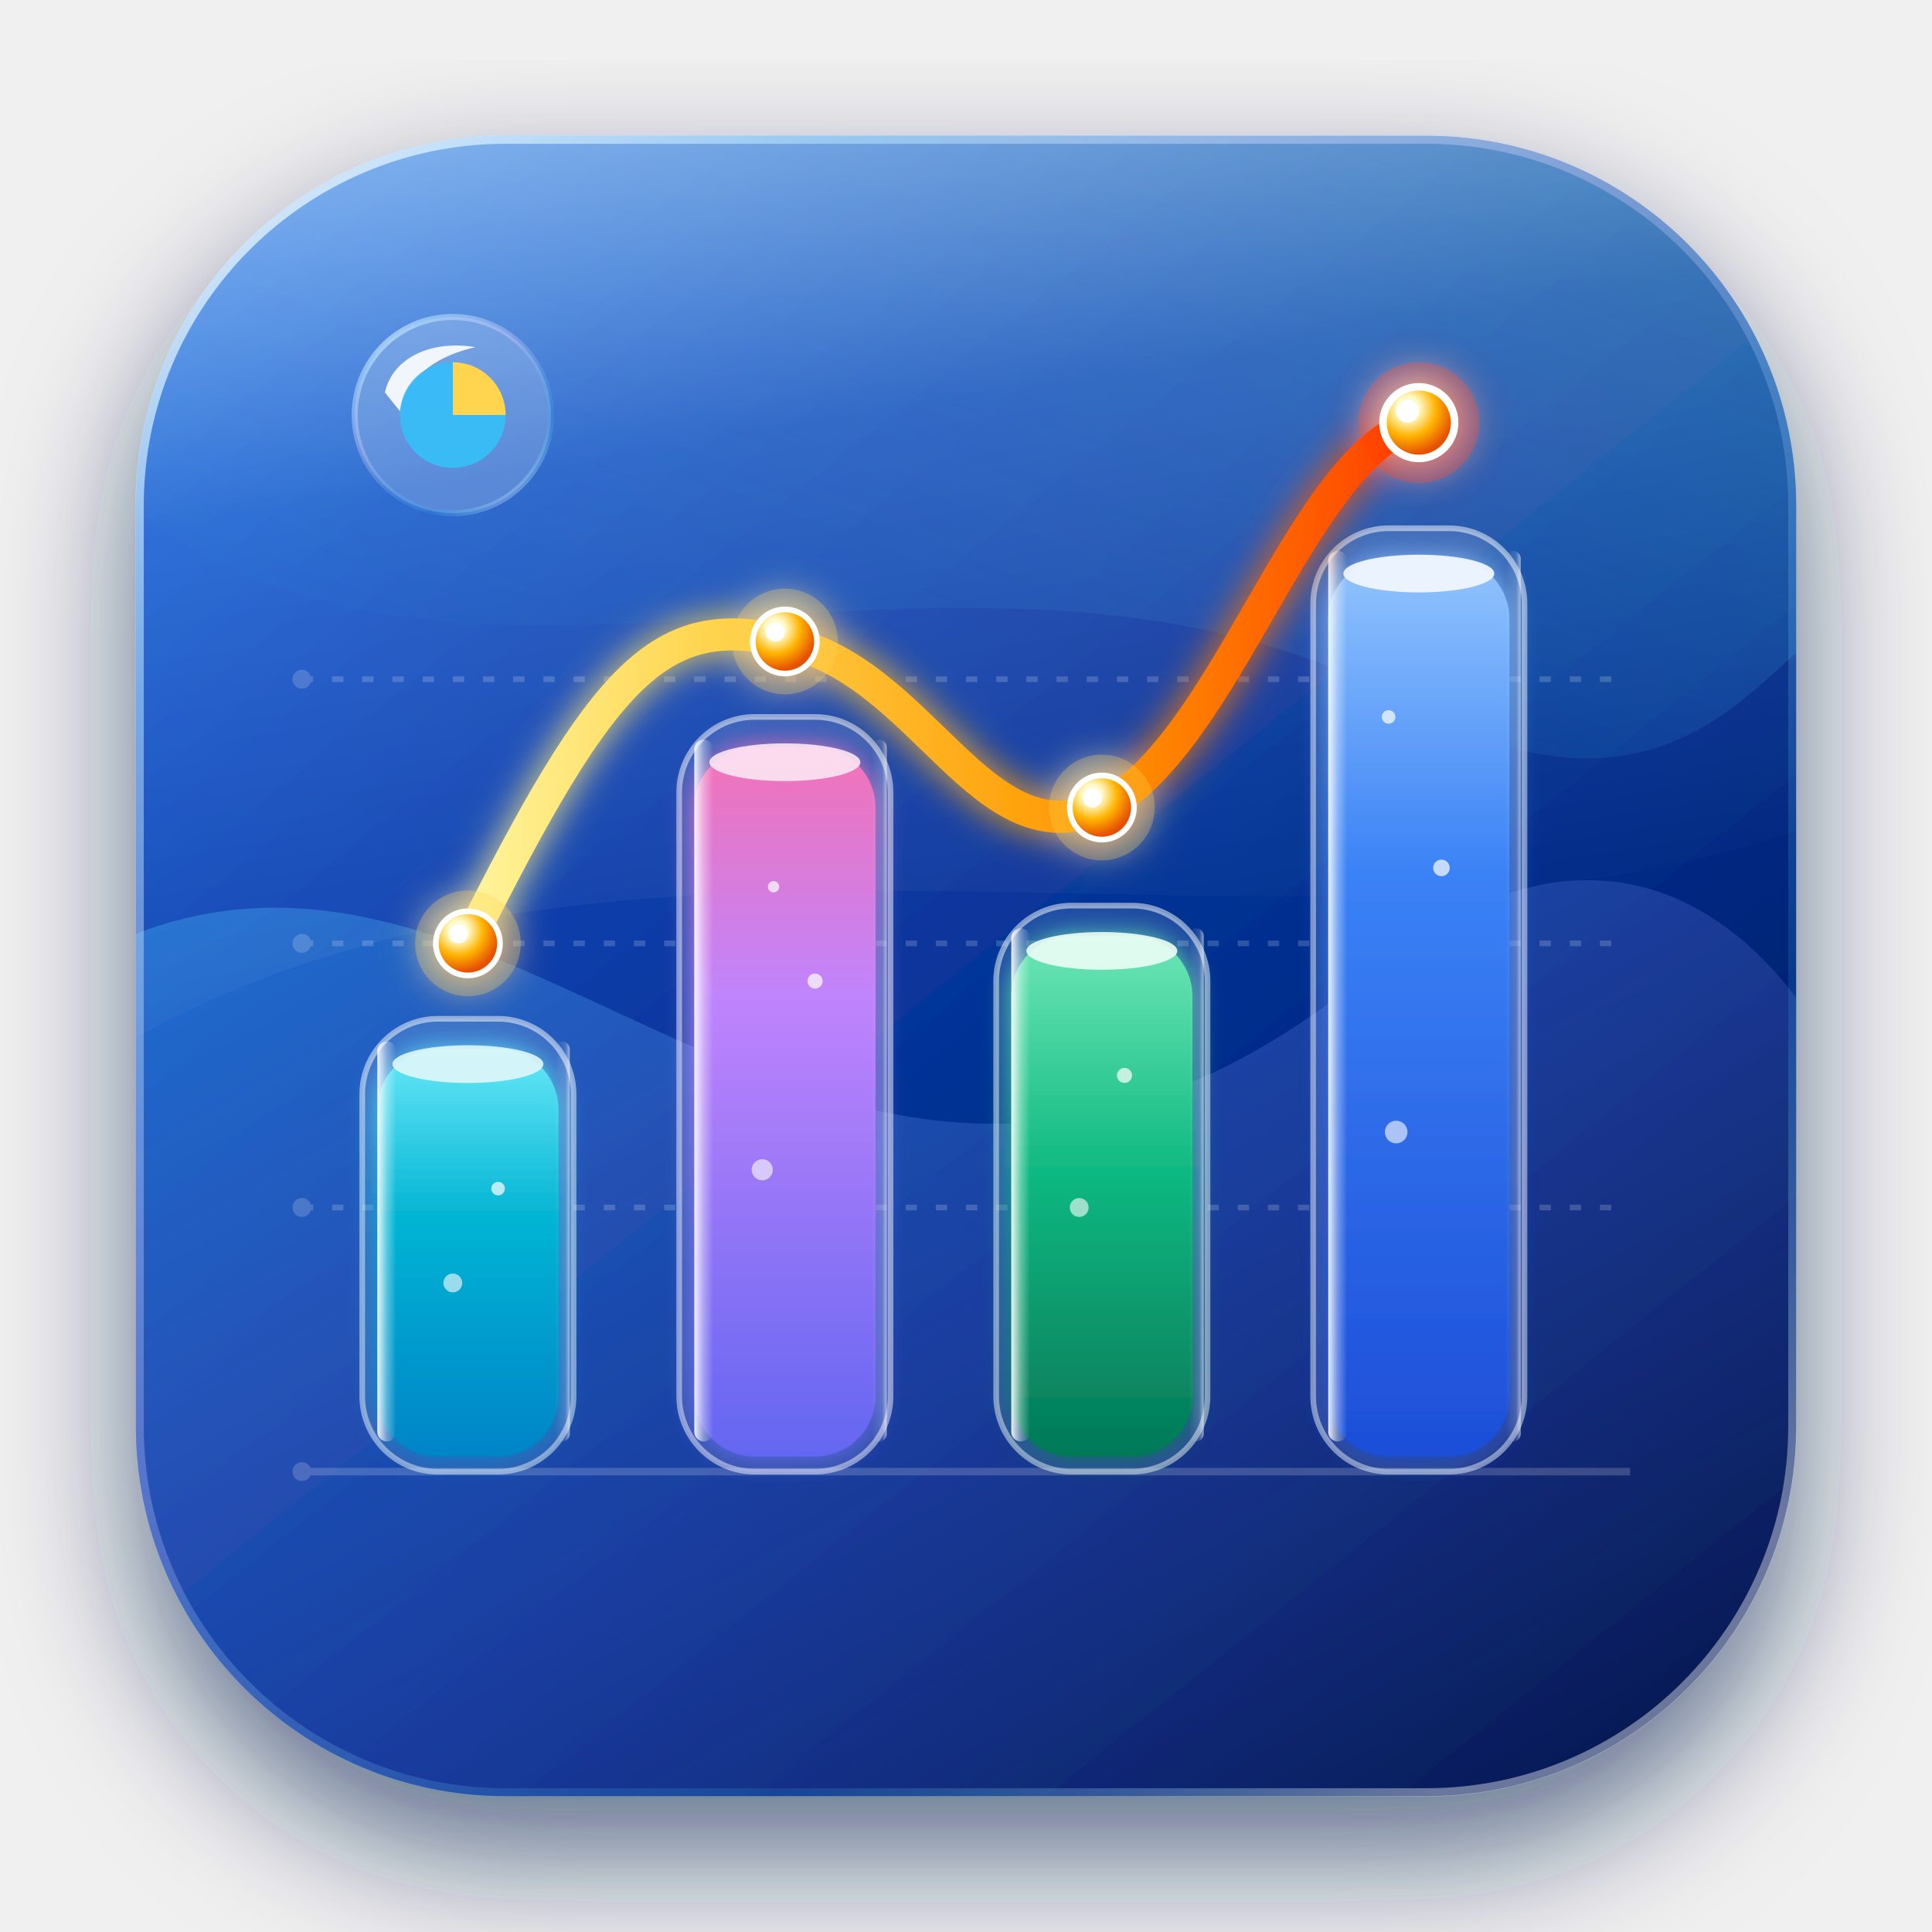
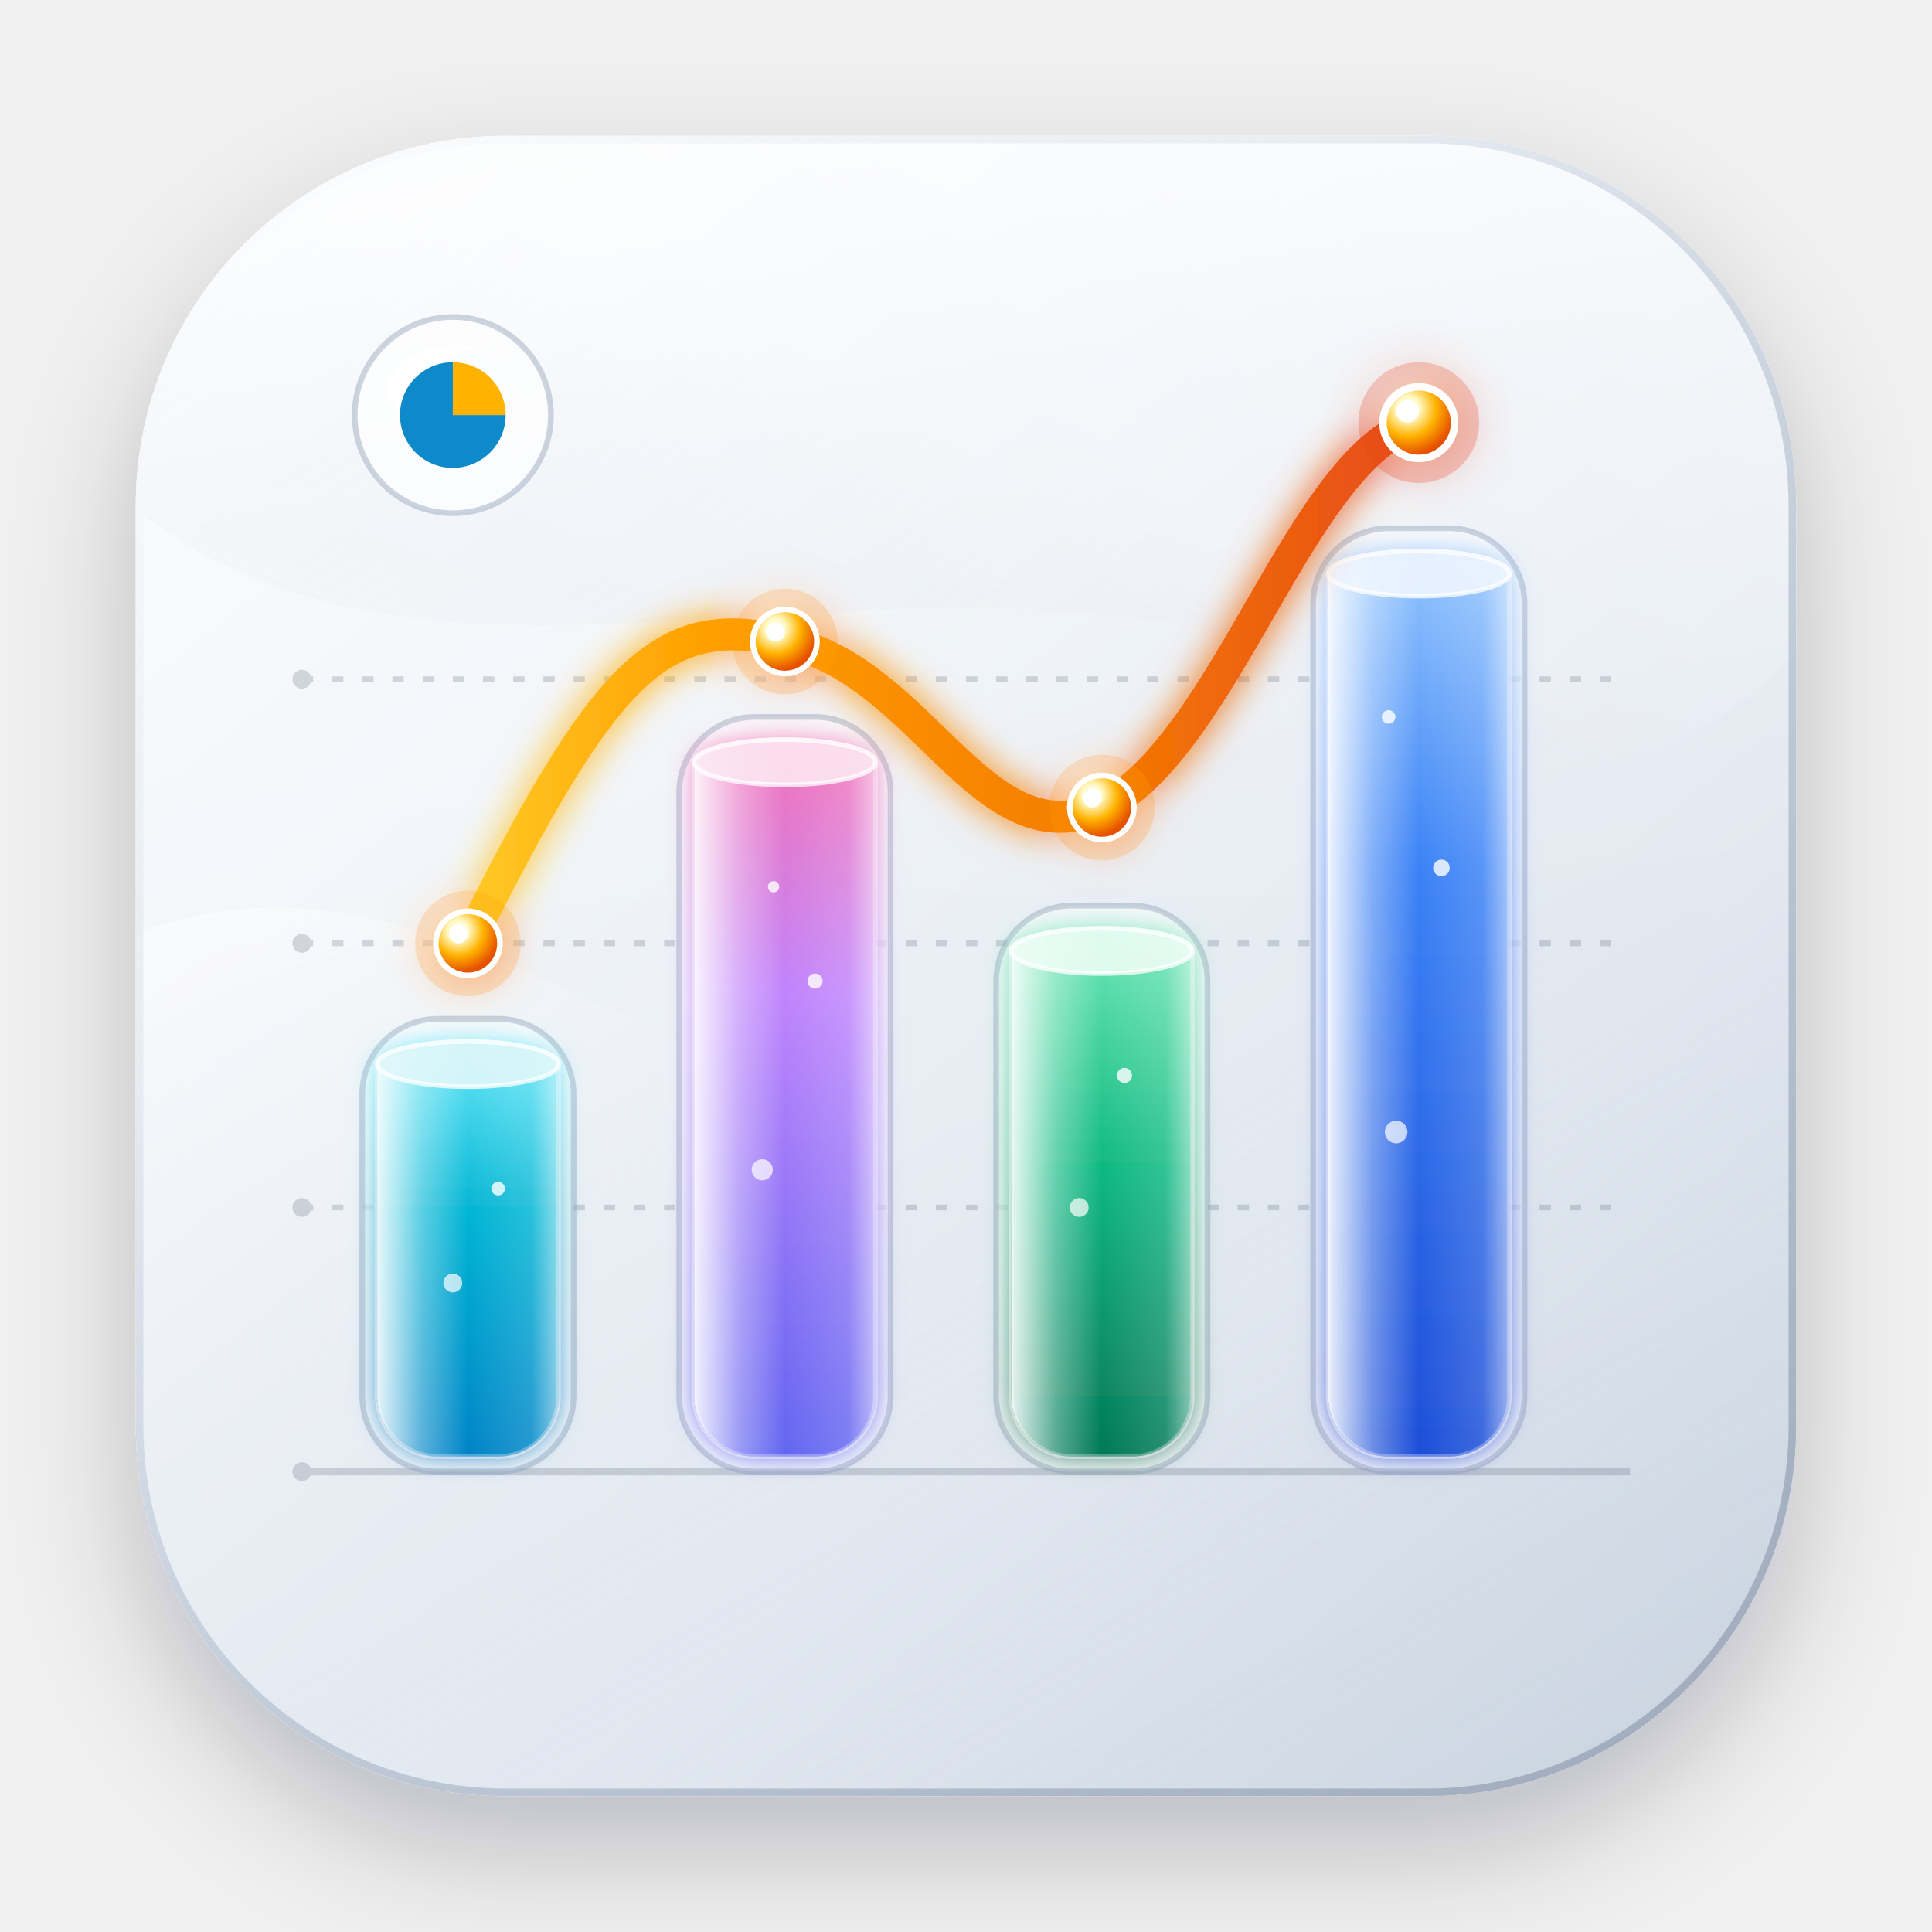
<svg xmlns="http://www.w3.org/2000/svg" width="512" height="512" viewBox="0 0 512 512" version="1.1" id="scidataview-liquid-glass">
  <defs>
    <clipPath id="squircleClip">
      <rect x="36" y="36" width="440" height="440" rx="98" ry="98" />
    </clipPath>
    <linearGradient id="liquidBg" x1="0.1" y1="0.0" x2="0.9" y2="1.0">
-       <stop offset="0%" stop-color="#0F62DE" />
-       <stop offset="25%" stop-color="#0945B8" />
-       <stop offset="65%" stop-color="#052A87" />
-       <stop offset="100%" stop-color="#03164D" />
+       <stop offset="0%" stop-color="#F8FAFC" />
+       <stop offset="30%" stop-color="#F1F5F9" />
+       <stop offset="70%" stop-color="#E2E8F0" />
+       <stop offset="100%" stop-color="#CBD5E1" />
    </linearGradient>
    <linearGradient id="caustic1" x1="0.0" y1="0.0" x2="1.0" y2="1.0">
-       <stop offset="0%" stop-color="#38BDF8" stop-opacity="0.35" />
-       <stop offset="50%" stop-color="#818CF8" stop-opacity="0.20" />
-       <stop offset="100%" stop-color="#C084FC" stop-opacity="0.0" />
+       <stop offset="0%" stop-color="#FFFFFF" stop-opacity="0.60" />
+       <stop offset="45%" stop-color="#E2E8F0" stop-opacity="0.25" />
+       <stop offset="100%" stop-color="#CBD5E1" stop-opacity="0.0" />
    </linearGradient>
    <linearGradient id="caustic2" x1="1.0" y1="0.0" x2="0.0" y2="1.0">
-       <stop offset="0%" stop-color="#2DD4BF" stop-opacity="0.30" />
-       <stop offset="50%" stop-color="#38BDF8" stop-opacity="0.12" />
-       <stop offset="100%" stop-color="#0284C7" stop-opacity="0.0" />
+       <stop offset="0%" stop-color="#FFFFFF" stop-opacity="0.50" />
+       <stop offset="50%" stop-color="#F1F5F9" stop-opacity="0.20" />
+       <stop offset="100%" stop-color="#94A3B8" stop-opacity="0.0" />
    </linearGradient>
    <linearGradient id="prismaticRim" x1="0.0" y1="0.0" x2="0.8" y2="1.0">
-       <stop offset="0%" stop-color="#FFFFFF" stop-opacity="0.85" />
-       <stop offset="20%" stop-color="#BAE6FD" stop-opacity="0.55" />
-       <stop offset="45%" stop-color="#E9D5FF" stop-opacity="0.30" />
-       <stop offset="80%" stop-color="#38BDF8" stop-opacity="0.15" />
-       <stop offset="100%" stop-color="#FFFFFF" stop-opacity="0.40" />
+       <stop offset="0%" stop-color="#FFFFFF" stop-opacity="0.95" />
+       <stop offset="35%" stop-color="#E2E8F0" stop-opacity="0.75" />
+       <stop offset="70%" stop-color="#94A3B8" stop-opacity="0.50" />
+       <stop offset="100%" stop-color="#64748B" stop-opacity="0.40" />
    </linearGradient>
    <linearGradient id="surfaceGlare" x1="0.2" y1="0.0" x2="0.5" y2="1.0">
-       <stop offset="0%" stop-color="#FFFFFF" stop-opacity="0.45" />
-       <stop offset="35%" stop-color="#FFFFFF" stop-opacity="0.14" />
+       <stop offset="0%" stop-color="#FFFFFF" stop-opacity="0.70" />
+       <stop offset="35%" stop-color="#FFFFFF" stop-opacity="0.22" />
      <stop offset="100%" stop-color="#FFFFFF" stop-opacity="0.0" />
    </linearGradient>
    <linearGradient id="glassStreak" x1="0.0" y1="0.0" x2="1.0" y2="0.0">
      <stop offset="0%" stop-color="#FFFFFF" stop-opacity="0.90" />
      <stop offset="50%" stop-color="#FFFFFF" stop-opacity="0.35" />
      <stop offset="100%" stop-color="#FFFFFF" stop-opacity="0.0" />
    </linearGradient>
    <linearGradient id="glassRightRefract" x1="0.0" y1="0.0" x2="1.0" y2="0.0">
      <stop offset="0%" stop-color="#FFFFFF" stop-opacity="0.0" />
      <stop offset="70%" stop-color="#FFFFFF" stop-opacity="0.15" />
      <stop offset="100%" stop-color="#FFFFFF" stop-opacity="0.55" />
    </linearGradient>
+     <clipPath id="liquidClip1">
+       <path d="M 100 282 L 100 370 A 16 16 0 0 0 116 386 L 132 386 A 16 16 0 0 0 148 370 L 148 282 A 24 6 0 0 0 100 282 Z" />
+     </clipPath>
+     <clipPath id="liquidClip2">
+       <path d="M 184 202 L 184 370 A 16 16 0 0 0 200 386 L 216 386 A 16 16 0 0 0 232 370 L 232 202 A 24 6 0 0 0 184 202 Z" />
+     </clipPath>
+     <clipPath id="liquidClip3">
+       <path d="M 268 252 L 268 370 A 16 16 0 0 0 284 386 L 300 386 A 16 16 0 0 0 316 370 L 316 252 A 24 6 0 0 0 268 252 Z" />
+     </clipPath>
+     <clipPath id="liquidClip4">
+       <path d="M 352 152 L 352 370 A 16 16 0 0 0 368 386 L 384 386 A 16 16 0 0 0 400 370 L 400 152 A 24 6 0 0 0 352 152 Z" />
+     </clipPath>
    <linearGradient id="liquidVial1" x1="0.5" y1="0.0" x2="0.5" y2="1.0">
      <stop offset="0%" stop-color="#67E8F9" />
      <stop offset="40%" stop-color="#06B6D4" />
      <stop offset="100%" stop-color="#0284C7" />
    </linearGradient>
    <linearGradient id="liquidVial2" x1="0.5" y1="0.0" x2="0.5" y2="1.0">
      <stop offset="0%" stop-color="#F472B6" />
      <stop offset="35%" stop-color="#C084FC" />
      <stop offset="100%" stop-color="#6366F1" />
    </linearGradient>
    <linearGradient id="liquidVial3" x1="0.5" y1="0.0" x2="0.5" y2="1.0">
      <stop offset="0%" stop-color="#6EE7B7" />
      <stop offset="45%" stop-color="#10B981" />
      <stop offset="100%" stop-color="#047857" />
    </linearGradient>
    <linearGradient id="liquidVial4" x1="0.5" y1="0.0" x2="0.5" y2="1.0">
      <stop offset="0%" stop-color="#93C5FD" />
      <stop offset="35%" stop-color="#3B82F6" />
      <stop offset="100%" stop-color="#1D4ED8" />
    </linearGradient>
    <linearGradient id="moltenGold" x1="0.0" y1="0.5" x2="1.0" y2="0.5">
-       <stop offset="0%" stop-color="#FFF59D" />
-       <stop offset="25%" stop-color="#FFD54F" />
-       <stop offset="65%" stop-color="#FF9800" />
-       <stop offset="100%" stop-color="#FF3D00" />
+       <stop offset="0%" stop-color="#FFCA28" />
+       <stop offset="25%" stop-color="#FFA000" />
+       <stop offset="65%" stop-color="#F57C00" />
+       <stop offset="100%" stop-color="#E64A19" />
    </linearGradient>
    <radialGradient id="glassBead" cx="35%" cy="30%" r="65%">
      <stop offset="0%" stop-color="#FFFFFF" />
      <stop offset="25%" stop-color="#FFF9C4" />
      <stop offset="60%" stop-color="#FFB300" />
      <stop offset="100%" stop-color="#E65100" />
    </radialGradient>
    <filter id="liquidShadow" x="-20%" y="-20%" width="140%" height="145%">
-       <feGaussianBlur stdDeviation="18" in="SourceAlpha" result="blur" />
-       <feOffset dx="0" dy="16" result="offset" />
-       <feFlood flood-color="#021B4E" flood-opacity="0.60" result="shadowColor" />
+       <feGaussianBlur stdDeviation="16" in="SourceAlpha" result="blur" />
+       <feOffset dx="0" dy="14" result="offset" />
+       <feFlood flood-color="#0F172A" flood-opacity="0.22" result="shadowColor" />
      <feComposite in="shadowColor" in2="offset" operator="in" result="shadow" />
      <feMerge>
        <feMergeNode in="shadow" />
        <feMergeNode in="SourceGraphic" />
      </feMerge>
    </filter>
    <filter id="moltenGlow" x="-30%" y="-30%" width="160%" height="160%">
      <feGaussianBlur stdDeviation="5" in="SourceGraphic" result="blur" />
      <feMerge>
        <feMergeNode in="blur" />
        <feMergeNode in="SourceGraphic" />
      </feMerge>
    </filter>
    <filter id="liquidGlow" x="-20%" y="-15%" width="140%" height="130%">
      <feGaussianBlur stdDeviation="3.5" in="SourceGraphic" result="blur" />
      <feMerge>
        <feMergeNode in="blur" />
        <feMergeNode in="SourceGraphic" />
      </feMerge>
    </filter>
  </defs>
  <g id="layer-squircle">
    <rect x="36" y="36" width="440" height="440" rx="98" ry="98" fill="url(#liquidBg)" filter="url(#liquidShadow)" />
    <g clip-path="url(#squircleClip)">
      <path d="M 30 250 C 140 200, 220 370, 360 260 C 420 210, 460 240, 480 270 L 480 480 L 30 480 Z" fill="url(#caustic1)" />
      <path d="M 30 130 C 120 210, 260 120, 380 190 C 440 220, 465 180, 480 170 L 480 30 L 30 30 Z" fill="url(#caustic2)" />
      <path d="M 36 134 C 36 79.8 79.8 36 134 36 L 378 36 C 432.2 36 476 79.8 476 134 L 476 220 C 350 265, 170 200, 36 275 Z" fill="url(#surfaceGlare)" />
    </g>
-     <rect x="37" y="37" width="438" height="438" rx="97" ry="97" fill="none" stroke="url(#prismaticRim)" stroke-width="2.2" />
+     <rect x="37" y="37" width="438" height="438" rx="97" ry="97" fill="none" stroke="url(#prismaticRim)" stroke-width="2.0" />
  </g>
-   <g id="layer-grid" opacity="0.18">
-     <line x1="80" y1="180" x2="432" y2="180" stroke="#FFFFFF" stroke-width="1.5" stroke-dasharray="3,5" />
-     <line x1="80" y1="250" x2="432" y2="250" stroke="#FFFFFF" stroke-width="1.5" stroke-dasharray="3,5" />
-     <line x1="80" y1="320" x2="432" y2="320" stroke="#FFFFFF" stroke-width="1.5" stroke-dasharray="3,5" />
-     <line x1="80" y1="390" x2="432" y2="390" stroke="#FFFFFF" stroke-width="2.0" />
-     <circle cx="80" cy="180" r="2.5" fill="#FFFFFF" />
-     <circle cx="80" cy="250" r="2.5" fill="#FFFFFF" />
-     <circle cx="80" cy="320" r="2.5" fill="#FFFFFF" />
-     <circle cx="80" cy="390" r="2.5" fill="#FFFFFF" />
+   <g id="layer-grid" opacity="0.22">
+     <line x1="80" y1="180" x2="432" y2="180" stroke="#475569" stroke-width="1.5" stroke-dasharray="3,5" />
+     <line x1="80" y1="250" x2="432" y2="250" stroke="#475569" stroke-width="1.5" stroke-dasharray="3,5" />
+     <line x1="80" y1="320" x2="432" y2="320" stroke="#475569" stroke-width="1.5" stroke-dasharray="3,5" />
+     <line x1="80" y1="390" x2="432" y2="390" stroke="#475569" stroke-width="2.0" />
+     <circle cx="80" cy="180" r="2.5" fill="#475569" />
+     <circle cx="80" cy="250" r="2.5" fill="#475569" />
+     <circle cx="80" cy="320" r="2.5" fill="#475569" />
+     <circle cx="80" cy="390" r="2.5" fill="#475569" />
  </g>
  <g id="layer-vials">
    <g id="vial-1">
-       <rect x="96" y="270" width="56" height="120" rx="20" ry="20" fill="#FFFFFF" fill-opacity="0.12" stroke="#FFFFFF" stroke-opacity="0.50" stroke-width="1.5" />
-       <rect x="100" y="278" width="48" height="108" rx="16" ry="16" fill="url(#liquidVial1)" filter="url(#liquidGlow)" />
-       <ellipse cx="124" cy="282" rx="20" ry="5" fill="#E0F7FA" opacity="0.9" />
-       <rect x="100" y="276" width="5" height="106" rx="2.5" fill="url(#glassStreak)" />
-       <rect x="147" y="276" width="4" height="106" rx="2" fill="url(#glassRightRefract)" />
-       <circle cx="120" cy="340" r="2.5" fill="#FFFFFF" opacity="0.6" />
-       <circle cx="132" cy="315" r="1.8" fill="#FFFFFF" opacity="0.7" />
+       <rect x="96" y="270" width="56" height="120" rx="20" ry="20" fill="#FFFFFF" fill-opacity="0.55" stroke="#94A3B8" stroke-opacity="0.45" stroke-width="1.5" />
+       <path d="M 100 282 L 100 370 A 16 16 0 0 0 116 386 L 132 386 A 16 16 0 0 0 148 370 L 148 282 A 24 6 0 0 0 100 282 Z" fill="url(#liquidVial1)" stroke="#FFFFFF" stroke-opacity="0.30" stroke-width="1.2" filter="url(#liquidGlow)" />
+       <rect x="100" y="276" width="24" height="110" fill="url(#glassStreak)" clip-path="url(#liquidClip1)" />
+       <rect x="124" y="276" width="24" height="110" fill="url(#glassRightRefract)" clip-path="url(#liquidClip1)" />
+       <ellipse cx="124" cy="282" rx="24" ry="6" fill="#E0F7FA" fill-opacity="0.90" stroke="#FFFFFF" stroke-opacity="0.75" stroke-width="1.2" />
+       <circle cx="120" cy="340" r="2.5" fill="#FFFFFF" opacity="0.7" />
+       <circle cx="132" cy="315" r="1.8" fill="#FFFFFF" opacity="0.8" />
    </g>
    <g id="vial-2">
-       <rect x="180" y="190" width="56" height="200" rx="20" ry="20" fill="#FFFFFF" fill-opacity="0.12" stroke="#FFFFFF" stroke-opacity="0.50" stroke-width="1.5" />
-       <rect x="184" y="198" width="48" height="188" rx="16" ry="16" fill="url(#liquidVial2)" filter="url(#liquidGlow)" />
-       <ellipse cx="208" cy="202" rx="20" ry="5" fill="#FCE7F3" opacity="0.9" />
-       <rect x="184" y="196" width="5" height="186" rx="2.5" fill="url(#glassStreak)" />
-       <rect x="231" y="196" width="4" height="186" rx="2" fill="url(#glassRightRefract)" />
-       <circle cx="202" cy="310" r="2.8" fill="#FFFFFF" opacity="0.6" />
-       <circle cx="216" cy="260" r="2.0" fill="#FFFFFF" opacity="0.7" />
-       <circle cx="205" cy="235" r="1.5" fill="#FFFFFF" opacity="0.7" />
+       <rect x="180" y="190" width="56" height="200" rx="20" ry="20" fill="#FFFFFF" fill-opacity="0.55" stroke="#94A3B8" stroke-opacity="0.45" stroke-width="1.5" />
+       <path d="M 184 202 L 184 370 A 16 16 0 0 0 200 386 L 216 386 A 16 16 0 0 0 232 370 L 232 202 A 24 6 0 0 0 184 202 Z" fill="url(#liquidVial2)" stroke="#FFFFFF" stroke-opacity="0.30" stroke-width="1.2" filter="url(#liquidGlow)" />
+       <rect x="184" y="196" width="24" height="190" fill="url(#glassStreak)" clip-path="url(#liquidClip2)" />
+       <rect x="208" y="196" width="24" height="190" fill="url(#glassRightRefract)" clip-path="url(#liquidClip2)" />
+       <ellipse cx="208" cy="202" rx="24" ry="6" fill="#FCE7F3" fill-opacity="0.90" stroke="#FFFFFF" stroke-opacity="0.75" stroke-width="1.2" />
+       <circle cx="202" cy="310" r="2.8" fill="#FFFFFF" opacity="0.7" />
+       <circle cx="216" cy="260" r="2.0" fill="#FFFFFF" opacity="0.8" />
+       <circle cx="205" cy="235" r="1.5" fill="#FFFFFF" opacity="0.8" />
    </g>
    <g id="vial-3">
-       <rect x="264" y="240" width="56" height="150" rx="20" ry="20" fill="#FFFFFF" fill-opacity="0.12" stroke="#FFFFFF" stroke-opacity="0.50" stroke-width="1.5" />
-       <rect x="268" y="248" width="48" height="138" rx="16" ry="16" fill="url(#liquidVial3)" filter="url(#liquidGlow)" />
-       <ellipse cx="292" cy="252" rx="20" ry="5" fill="#ECFDF5" opacity="0.9" />
-       <rect x="268" y="246" width="5" height="136" rx="2.5" fill="url(#glassStreak)" />
-       <rect x="315" y="246" width="4" height="136" rx="2" fill="url(#glassRightRefract)" />
-       <circle cx="286" cy="320" r="2.5" fill="#FFFFFF" opacity="0.6" />
-       <circle cx="298" cy="285" r="2.0" fill="#FFFFFF" opacity="0.7" />
+       <rect x="264" y="240" width="56" height="150" rx="20" ry="20" fill="#FFFFFF" fill-opacity="0.55" stroke="#94A3B8" stroke-opacity="0.45" stroke-width="1.5" />
+       <path d="M 268 252 L 268 370 A 16 16 0 0 0 284 386 L 300 386 A 16 16 0 0 0 316 370 L 316 252 A 24 6 0 0 0 268 252 Z" fill="url(#liquidVial3)" stroke="#FFFFFF" stroke-opacity="0.30" stroke-width="1.2" filter="url(#liquidGlow)" />
+       <rect x="268" y="246" width="24" height="140" fill="url(#glassStreak)" clip-path="url(#liquidClip3)" />
+       <rect x="292" y="246" width="24" height="140" fill="url(#glassRightRefract)" clip-path="url(#liquidClip3)" />
+       <ellipse cx="292" cy="252" rx="24" ry="6" fill="#ECFDF5" fill-opacity="0.90" stroke="#FFFFFF" stroke-opacity="0.75" stroke-width="1.2" />
+       <circle cx="286" cy="320" r="2.5" fill="#FFFFFF" opacity="0.7" />
+       <circle cx="298" cy="285" r="2.0" fill="#FFFFFF" opacity="0.8" />
    </g>
    <g id="vial-4">
-       <rect x="348" y="140" width="56" height="250" rx="20" ry="20" fill="#FFFFFF" fill-opacity="0.12" stroke="#FFFFFF" stroke-opacity="0.50" stroke-width="1.5" />
-       <rect x="352" y="148" width="48" height="238" rx="16" ry="16" fill="url(#liquidVial4)" filter="url(#liquidGlow)" />
-       <ellipse cx="376" cy="152" rx="20" ry="5" fill="#EFF6FF" opacity="0.95" />
-       <rect x="352" y="146" width="5" height="236" rx="2.5" fill="url(#glassStreak)" />
-       <rect x="399" y="146" width="4" height="236" rx="2" fill="url(#glassRightRefract)" />
-       <circle cx="370" cy="300" r="3.0" fill="#FFFFFF" opacity="0.6" />
-       <circle cx="382" cy="230" r="2.2" fill="#FFFFFF" opacity="0.7" />
-       <circle cx="368" cy="190" r="1.8" fill="#FFFFFF" opacity="0.7" />
+       <rect x="348" y="140" width="56" height="250" rx="20" ry="20" fill="#FFFFFF" fill-opacity="0.55" stroke="#94A3B8" stroke-opacity="0.45" stroke-width="1.5" />
+       <path d="M 352 152 L 352 370 A 16 16 0 0 0 368 386 L 384 386 A 16 16 0 0 0 400 370 L 400 152 A 24 6 0 0 0 352 152 Z" fill="url(#liquidVial4)" stroke="#FFFFFF" stroke-opacity="0.30" stroke-width="1.2" filter="url(#liquidGlow)" />
+       <rect x="352" y="146" width="24" height="240" fill="url(#glassStreak)" clip-path="url(#liquidClip4)" />
+       <rect x="376" y="146" width="24" height="240" fill="url(#glassRightRefract)" clip-path="url(#liquidClip4)" />
+       <ellipse cx="376" cy="152" rx="24" ry="6" fill="#EFF6FF" fill-opacity="0.90" stroke="#FFFFFF" stroke-opacity="0.75" stroke-width="1.2" />
+       <circle cx="370" cy="300" r="3.0" fill="#FFFFFF" opacity="0.7" />
+       <circle cx="382" cy="230" r="2.2" fill="#FFFFFF" opacity="0.8" />
+       <circle cx="368" cy="190" r="1.8" fill="#FFFFFF" opacity="0.8" />
    </g>
  </g>
  <g id="layer-stream" filter="url(#moltenGlow)">
    <path d="M 124 250 C 160 178, 175 162, 208 170 C 245 178, 260 228, 292 214 C 325 198, 345 120, 376 112" fill="none" stroke="url(#moltenGold)" stroke-width="8.5" stroke-linecap="round" stroke-linejoin="round" />
-     <circle cx="124" cy="250" r="14" fill="#FFD54F" opacity="0.30" />
+     <circle cx="124" cy="250" r="14" fill="#FFA000" opacity="0.25" />
    <circle cx="124" cy="250" r="8.5" fill="url(#glassBead)" stroke="#FFFFFF" stroke-width="1.5" />
    <circle cx="121.5" cy="247.5" r="2.5" fill="#FFFFFF" />
-     <circle cx="208" cy="170" r="14" fill="#FFD54F" opacity="0.30" />
+     <circle cx="208" cy="170" r="14" fill="#FFA000" opacity="0.25" />
    <circle cx="208" cy="170" r="8.5" fill="url(#glassBead)" stroke="#FFFFFF" stroke-width="1.5" />
    <circle cx="205.5" cy="167.5" r="2.5" fill="#FFFFFF" />
-     <circle cx="292" cy="214" r="14" fill="#FFD54F" opacity="0.30" />
+     <circle cx="292" cy="214" r="14" fill="#FFA000" opacity="0.25" />
    <circle cx="292" cy="214" r="8.5" fill="url(#glassBead)" stroke="#FFFFFF" stroke-width="1.5" />
    <circle cx="289.5" cy="211.5" r="2.5" fill="#FFFFFF" />
-     <circle cx="376" cy="112" r="16" fill="#FF3D00" opacity="0.35" />
+     <circle cx="376" cy="112" r="16" fill="#E64A19" opacity="0.30" />
    <circle cx="376" cy="112" r="9.5" fill="url(#glassBead)" stroke="#FFFFFF" stroke-width="2.0" />
    <circle cx="373" cy="109" r="3.0" fill="#FFFFFF" />
  </g>
  <g id="layer-badge">
-     <circle cx="120" cy="110" r="26" fill="#FFFFFF" fill-opacity="0.20" stroke="url(#prismaticRim)" stroke-width="1.6" />
-     <path d="M 102 104 C 104 95, 114 90, 126 92 C 117 94, 108 99, 106 109 Z" fill="#FFFFFF" opacity="0.9" />
-     <path d="M 120 96 A 14 14 0 0 1 134 110 L 120 110 Z" fill="#FFD54F" />
-     <path d="M 120 110 L 134 110 A 14 14 0 1 1 120 96 Z" fill="#38BDF8" opacity="0.95" />
+     <circle cx="120" cy="110" r="26" fill="#FFFFFF" fill-opacity="0.65" stroke="#94A3B8" stroke-opacity="0.45" stroke-width="1.5" />
+     <path d="M 102 104 C 104 95, 114 90, 126 92 C 117 94, 108 99, 106 109 Z" fill="#FFFFFF" opacity="0.95" />
+     <path d="M 120 96 A 14 14 0 0 1 134 110 L 120 110 Z" fill="#FFB300" />
+     <path d="M 120 110 L 134 110 A 14 14 0 1 1 120 96 Z" fill="#0284C7" opacity="0.95" />
  </g>
</svg>
